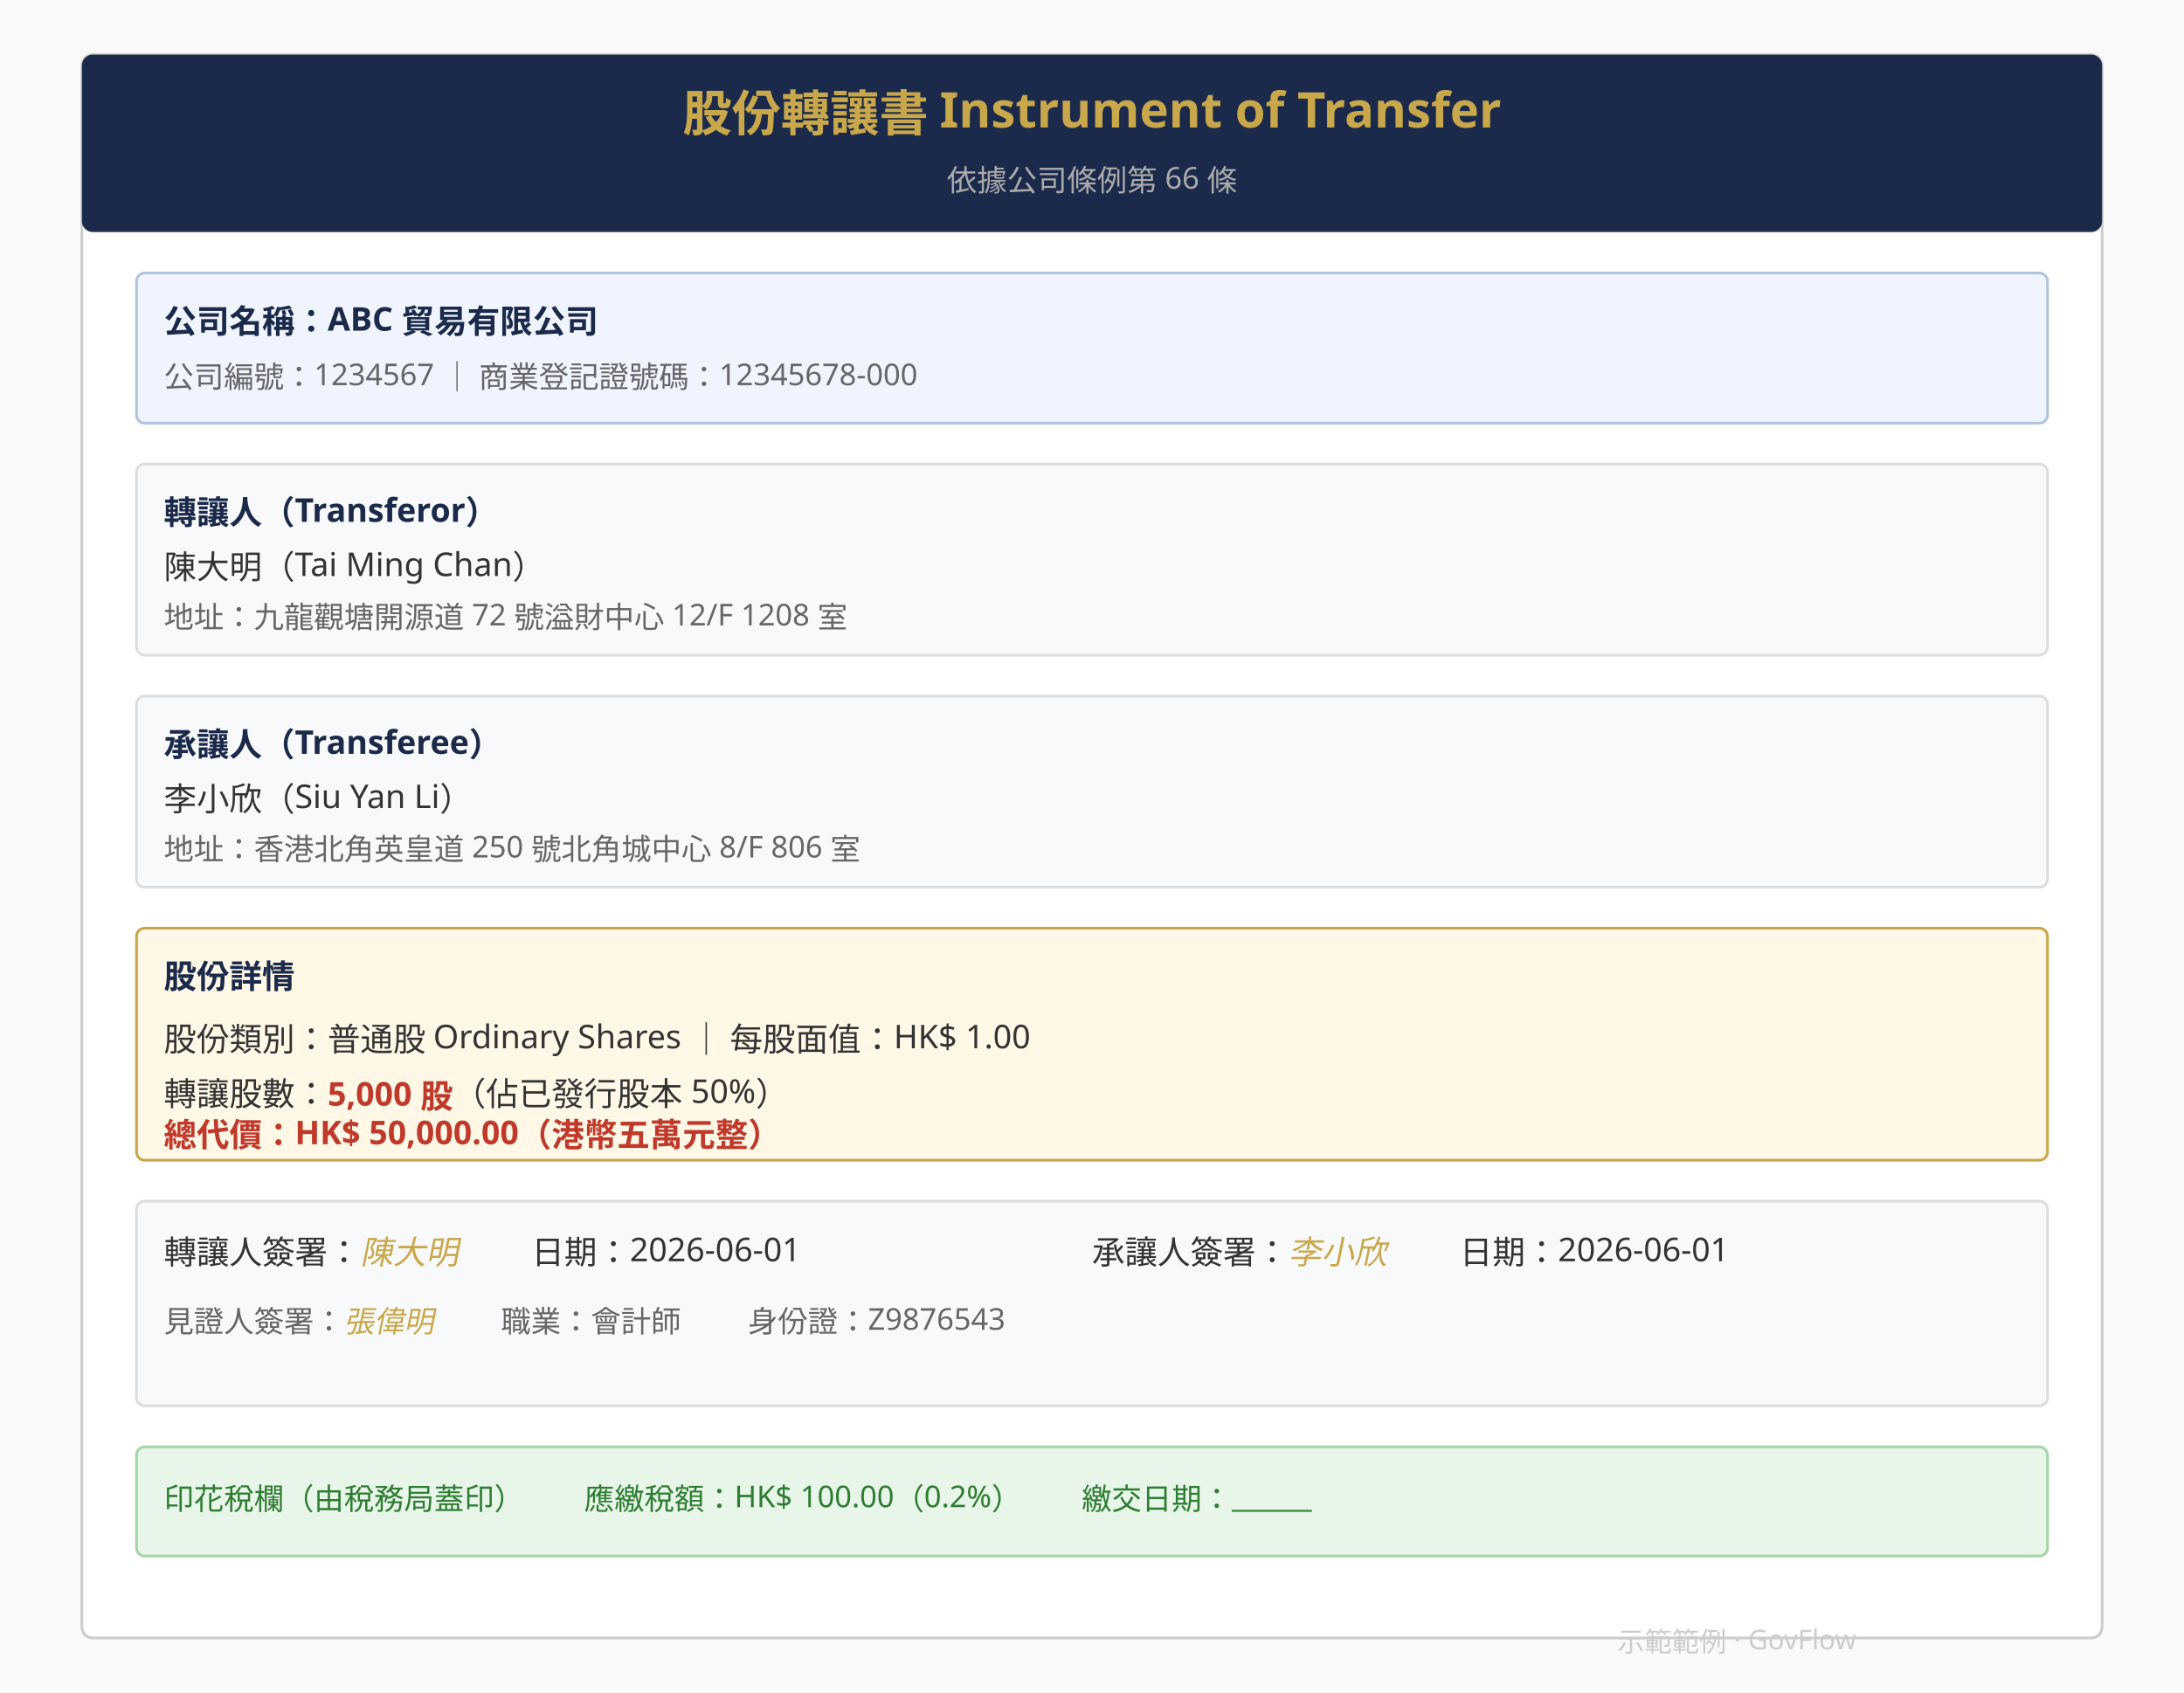
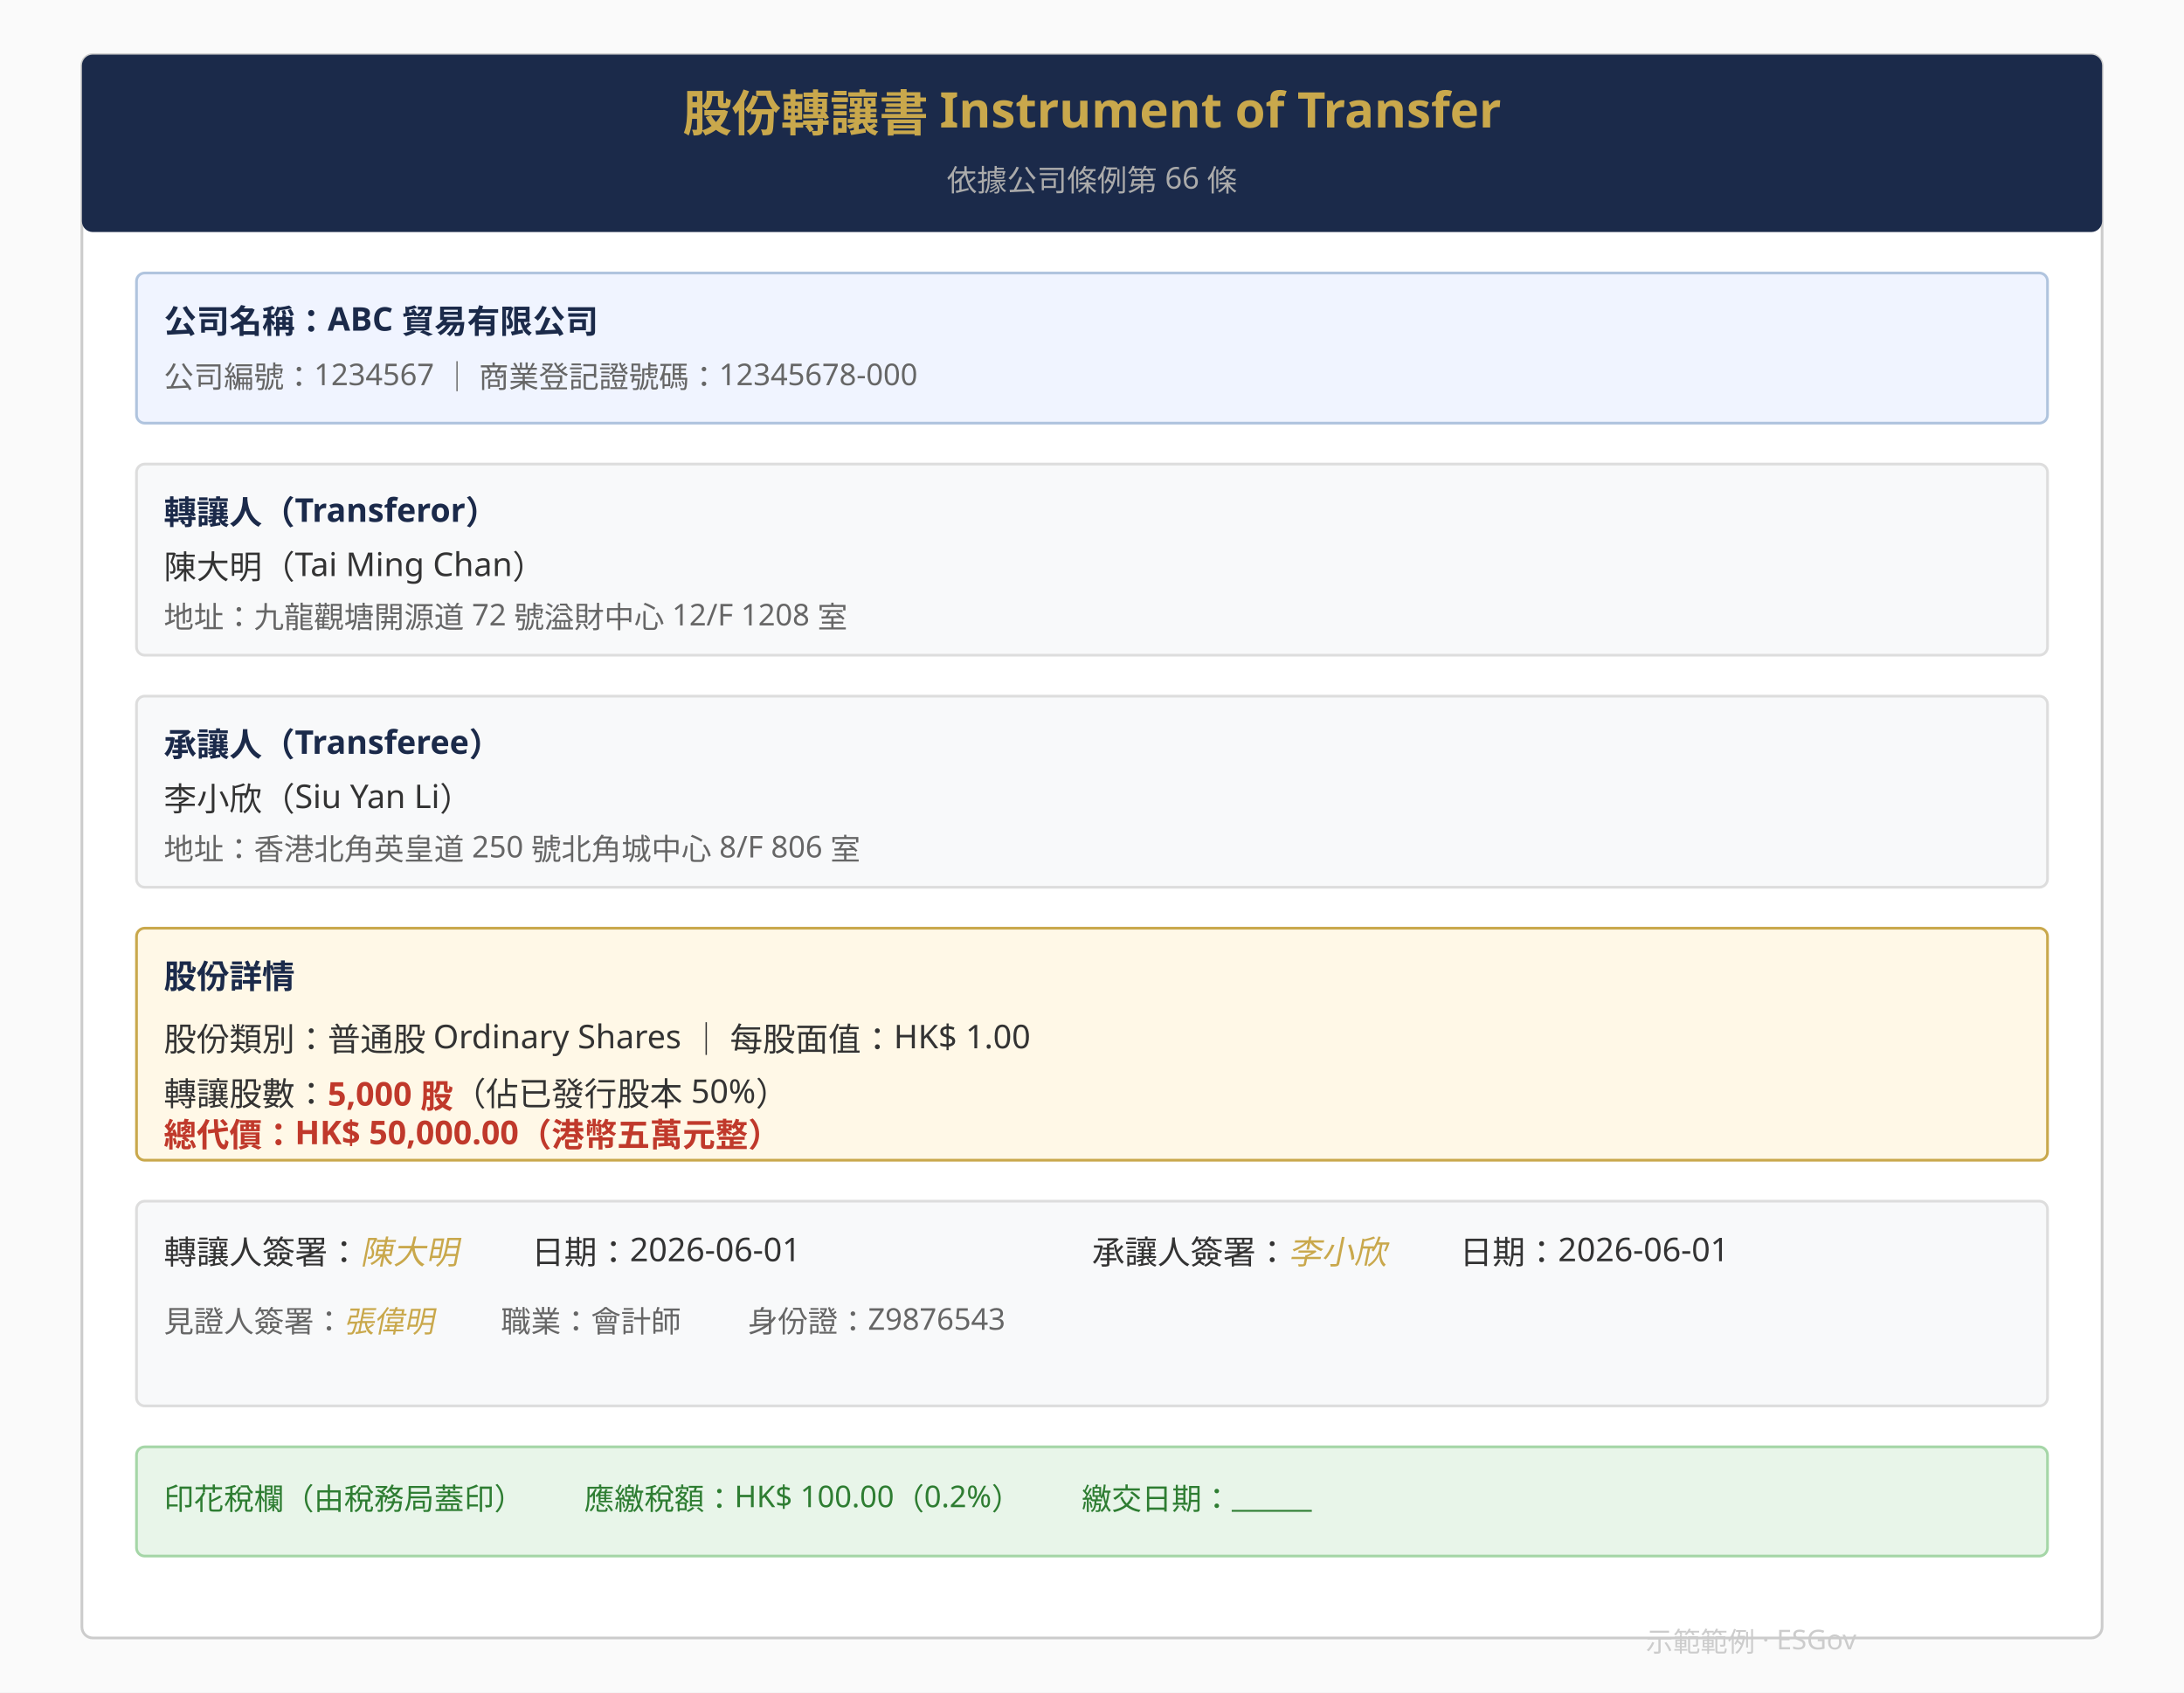
<svg xmlns="http://www.w3.org/2000/svg" viewBox="0 0 800 620" font-family="'Noto Sans TC','Microsoft JhengHei',sans-serif">
  <rect width="800" height="620" fill="#FAFAFA" />
  <rect x="30" y="20" width="740" height="580" fill="white" stroke="#CCC" stroke-width="1" rx="4" />
  <rect x="30" y="20" width="740" height="65" fill="#1B2A4A" rx="4" />
  <text x="400" y="48" text-anchor="middle" fill="#C9A84C" font-size="18" font-weight="bold">股份轉讓書 Instrument of Transfer</text>
  <text x="400" y="70" text-anchor="middle" fill="#AAA" font-size="11">依據公司條例第 66 條</text>
  <rect x="50" y="100" width="700" height="55" fill="#F0F4FF" stroke="#B0C4DE" stroke-width="1" rx="3" />
  <text x="60" y="122" fill="#1B2A4A" font-size="12" font-weight="bold">公司名稱：ABC 貿易有限公司</text>
  <text x="60" y="142" fill="#666" font-size="11">公司編號：1234567 ｜ 商業登記證號碼：12345678-000</text>
  <rect x="50" y="170" width="700" height="70" fill="#F8F9FA" stroke="#DDD" stroke-width="1" rx="3" />
  <text x="60" y="192" fill="#1B2A4A" font-size="12" font-weight="bold">轉讓人（Transferor）</text>
  <text x="60" y="212" fill="#333" font-size="12">陳大明（Tai Ming Chan）</text>
  <text x="60" y="230" fill="#666" font-size="11">地址：九龍觀塘開源道 72 號溢財中心 12/F 1208 室</text>
  <rect x="50" y="255" width="700" height="70" fill="#F8F9FA" stroke="#DDD" stroke-width="1" rx="3" />
  <text x="60" y="277" fill="#1B2A4A" font-size="12" font-weight="bold">承讓人（Transferee）</text>
  <text x="60" y="297" fill="#333" font-size="12">李小欣（Siu Yan Li）</text>
  <text x="60" y="315" fill="#666" font-size="11">地址：香港北角英皇道 250 號北角城中心 8/F 806 室</text>
  <rect x="50" y="340" width="700" height="85" fill="#FFF8E7" stroke="#C9A84C" stroke-width="1" rx="3" />
  <text x="60" y="362" fill="#1B2A4A" font-size="12" font-weight="bold">股份詳情</text>
  <text x="60" y="385" fill="#333" font-size="12">股份類別：普通股 Ordinary Shares ｜ 每股面值：HK$ 1.00</text>
  <text x="60" y="405" fill="#333" font-size="12">轉讓股數：<tspan fill="#C0392B" font-weight="bold">5,000 股</tspan>（佔已發行股本 50%）</text>
  <text x="60" y="420" fill="#C0392B" font-size="12" font-weight="bold">總代價：HK$ 50,000.00（港幣五萬元整）</text>
  <rect x="50" y="440" width="700" height="75" fill="#F8F9FA" stroke="#DDD" stroke-width="1" rx="3" />
  <text x="60" y="463" fill="#333" font-size="12">轉讓人簽署：<tspan fill="#C9A84C" font-style="italic">陳大明</tspan> 　　日期：2026-06-01</text>
  <text x="400" y="463" fill="#333" font-size="12">承讓人簽署：<tspan fill="#C9A84C" font-style="italic">李小欣</tspan> 　　日期：2026-06-01</text>
  <text x="60" y="488" fill="#666" font-size="11">見證人簽署：<tspan fill="#C9A84C" font-style="italic">張偉明</tspan> 　　職業：會計師 　　身份證：Z9876543</text>
  <rect x="50" y="530" width="700" height="40" fill="#E8F5E9" stroke="#A5D6A7" stroke-width="1" rx="3" />
  <text x="60" y="553" fill="#2E7D32" font-size="11">印花稅欄（由稅務局蓋印）　　應繳稅額：HK$ 100.00（0.2%）　　繳交日期：______</text>
-   <text x="680" y="605" fill="#CCC" font-size="10" text-anchor="end">示範範例 · GovFlow</text>
+   <text x="680" y="605" fill="#CCC" font-size="10" text-anchor="end">示範範例 · ESGov</text>
</svg>
